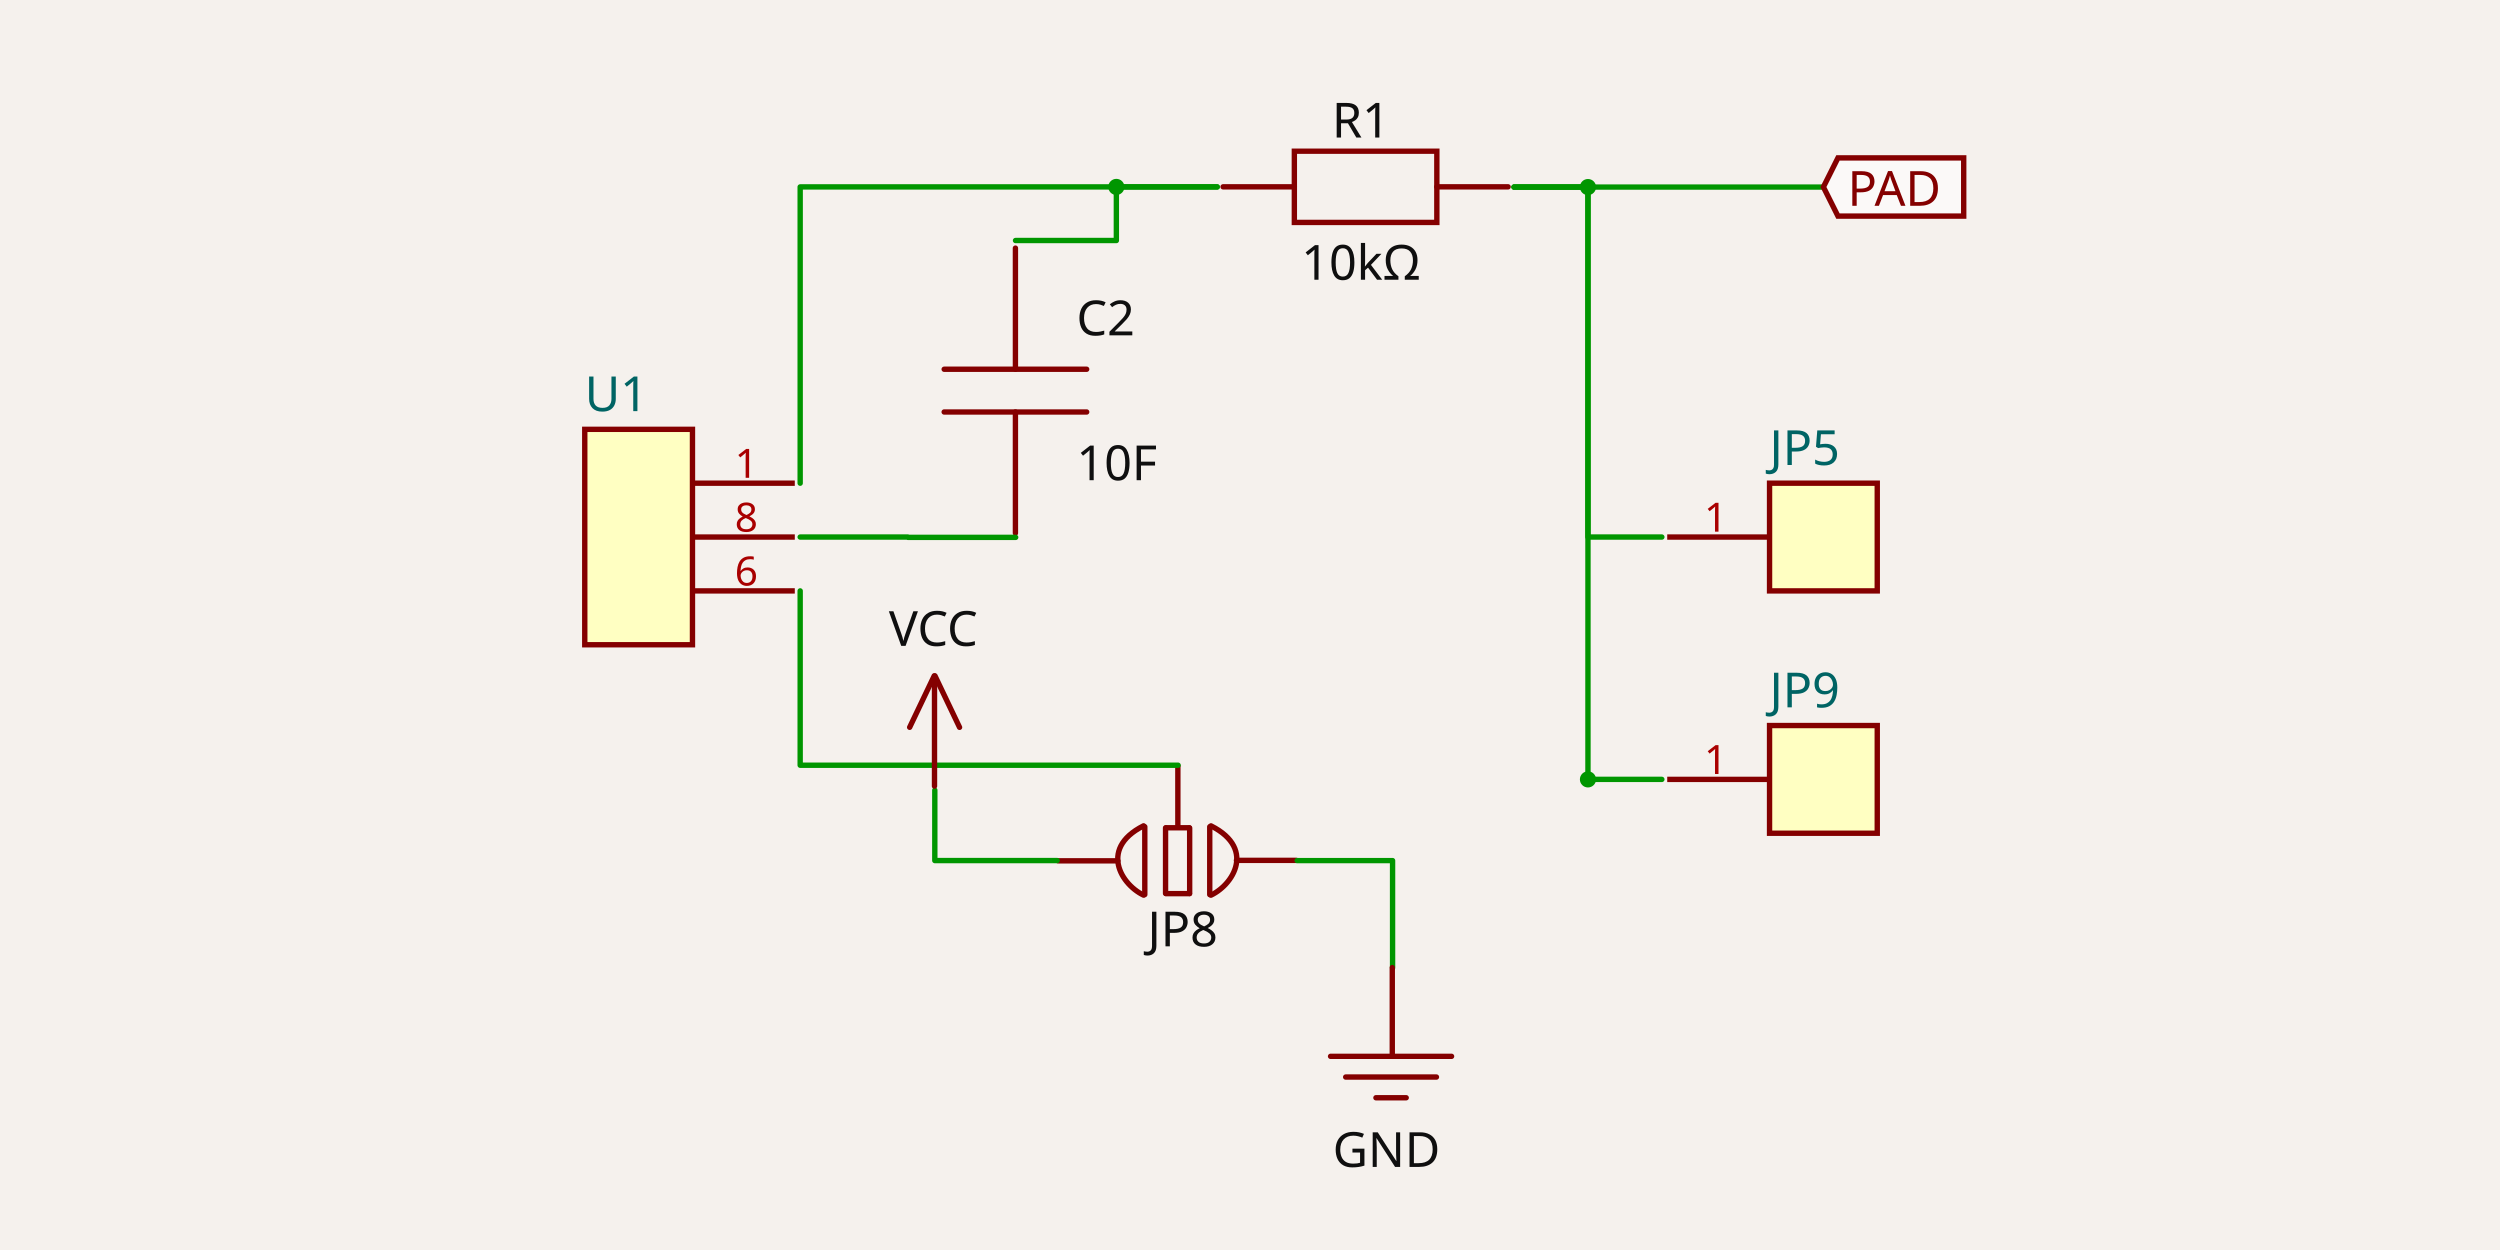
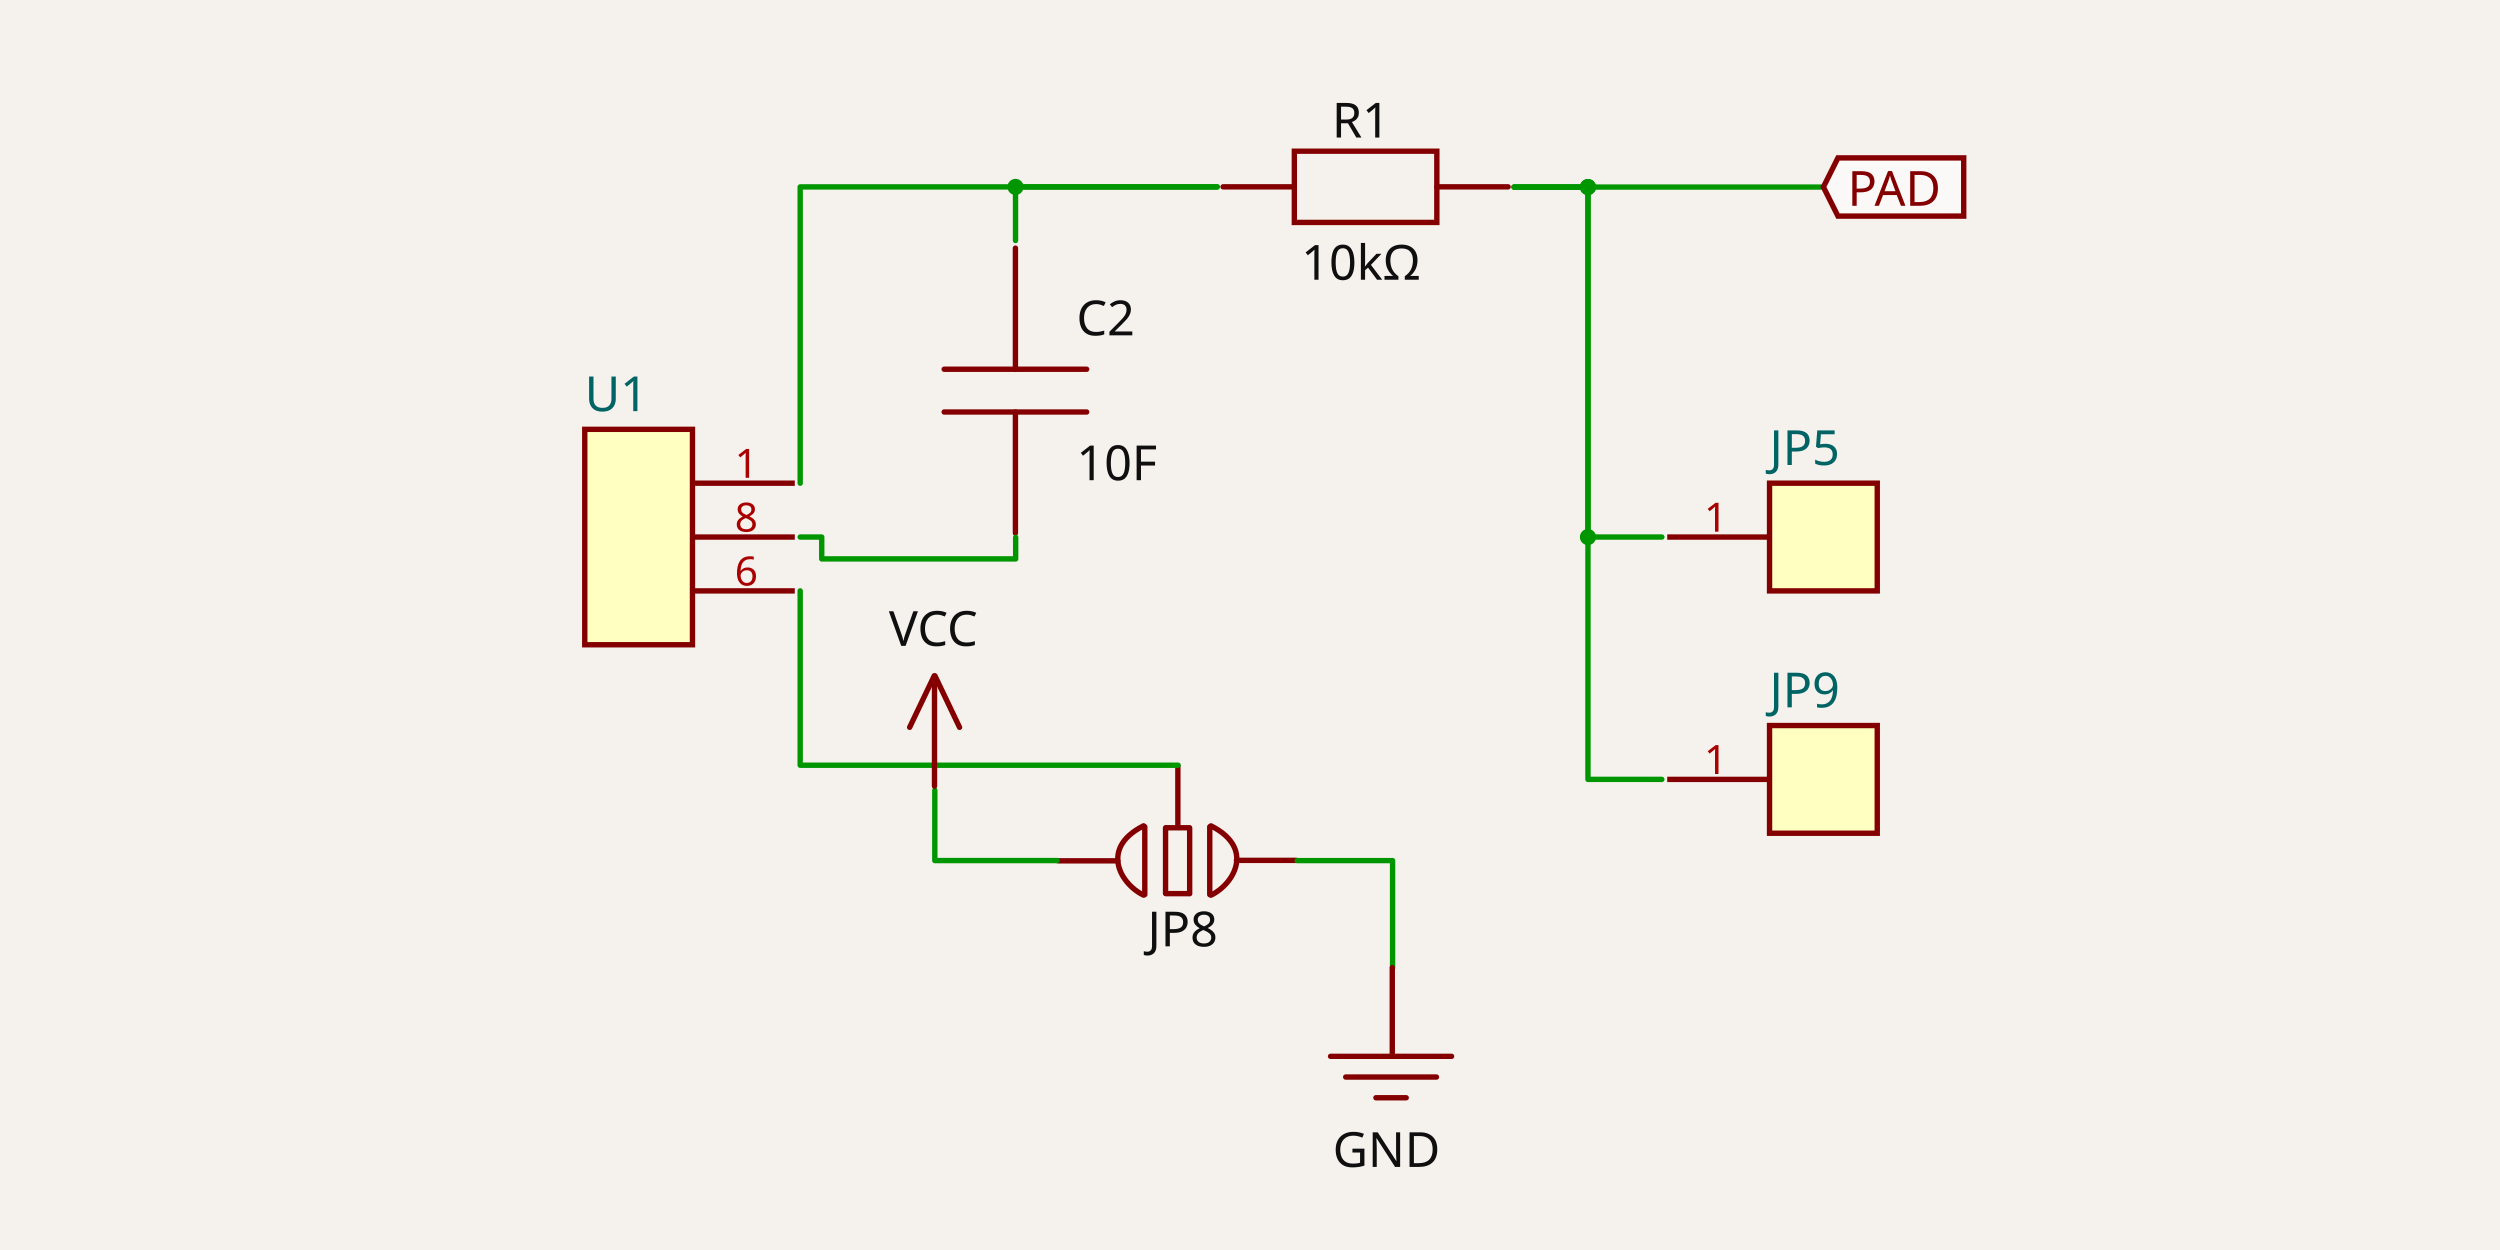
- <svg xmlns="http://www.w3.org/2000/svg" width="1200" height="600" style="background-color: rgb(245, 241, 237)" data-real-to-screen-transform="matrix(129.249378026,0,0,-129.249378026,306.5349788794,257.7821134881)" data-software-used-string="@tscircuit/core@0.0.571">
+ <svg xmlns="http://www.w3.org/2000/svg" width="1200" height="600" style="background-color: rgb(245, 241, 237)" data-real-to-screen-transform="matrix(129.249378026,0,0,-129.249378026,306.5349788794,257.7821134881)" data-software-used-string="@tscircuit/core@0.0.586">
  <style>
              .boundary { fill: rgb(245, 241, 237); }
              .schematic-boundary { fill: none; stroke: #fff; }
              .component { fill: none; stroke: rgb(132, 0, 0); }
              .chip { fill: rgb(255, 255, 194); stroke: rgb(132, 0, 0); }
              .component-pin { fill: none; stroke: rgb(132, 0, 0); }
              .trace:hover {
                filter: invert(1);
              }
              .trace:hover .trace-crossing-outline {
                opacity: 0;
              }
              .trace:hover .trace-junction {
                filter: invert(1);
              }
              .text { font-family: sans-serif; fill: rgb(0, 150, 0); }
              .pin-number { fill: rgb(169, 0, 0); }
              .port-label { fill: rgb(0, 100, 100); }
              .component-name { fill: rgb(0, 100, 100); }
            </style>
  <rect class="boundary" x="0" y="0" width="1200" height="600" />
  <g data-circuit-json-type="schematic_component" data-schematic-component-id="schematic_component_0">
    <rect class="component chip" x="280.685" y="206.082" width="51.7" height="103.4" stroke-width="2.585px" fill="rgb(255, 255, 194)" stroke="rgb(132, 0, 0)" />
    <rect class="component-overlay" x="280.685" y="206.082" width="51.7" height="103.4" fill="transparent" />
    <text x="280.685" y="326.284" fill="#006464" text-anchor="start" dominant-baseline="middle" font-family="sans-serif" font-size="23.265px" transform="rotate(0, 280.6851, 326.2843)" />
    <text x="280.685" y="189.28" fill="#006464" text-anchor="start" dominant-baseline="middle" font-family="sans-serif" font-size="23.265px" transform="rotate(0, 280.6851, 189.2799)">U1</text>
    <line class="component-pin" x1="381.5" y1="283.632" x2="332.385" y2="283.632" stroke-width="2.585px" />
+     <g data-schematic-port-id="source_port_0">
+       <rect x="381.5" y="281.047" width="5.17" height="5.17" opacity="0" />
+     </g>
    <text class="pin-number" x="358.235" y="281.047" style="font-family: sans-serif;" fill="rgb(169, 0, 0)" text-anchor="middle" dominant-baseline="auto" font-size="19.387px" transform="">6</text>
    <line class="component-pin" x1="381.5" y1="257.782" x2="332.385" y2="257.782" stroke-width="2.585px" />
+     <g data-schematic-port-id="source_port_1">
+       <rect x="381.5" y="255.197" width="5.17" height="5.17" opacity="0" />
+     </g>
    <text class="pin-number" x="358.235" y="255.197" style="font-family: sans-serif;" fill="rgb(169, 0, 0)" text-anchor="middle" dominant-baseline="auto" font-size="19.387px" transform="">8</text>
    <line class="component-pin" x1="381.5" y1="231.932" x2="332.385" y2="231.932" stroke-width="2.585px" />
+     <g data-schematic-port-id="source_port_2">
+       <rect x="381.5" y="229.347" width="5.17" height="5.17" opacity="0" />
+     </g>
    <text class="pin-number" x="358.235" y="229.347" style="font-family: sans-serif;" fill="rgb(169, 0, 0)" text-anchor="middle" dominant-baseline="auto" font-size="19.387px" transform="">1</text>
  </g>
  <g data-circuit-json-type="schematic_component" data-schematic-component-id="schematic_component_1">
    <rect class="component-overlay" x="453.206" y="119.106" width="68.394" height="136.789" fill="transparent" />
    <path d="M 487.403 119.106 L 487.403 177.241" stroke="rgb(132, 0, 0)" fill="none" stroke-width="2.585px" stroke-linecap="round" />
    <path d="M 487.403 197.759 L 487.403 255.894" stroke="rgb(132, 0, 0)" fill="none" stroke-width="2.585px" stroke-linecap="round" />
    <path d="M 453.206 177.241 L 521.6 177.241" stroke="rgb(132, 0, 0)" fill="none" stroke-width="2.585px" stroke-linecap="round" />
    <path d="M 453.206 197.759 L 521.6 197.759" stroke="rgb(132, 0, 0)" fill="none" stroke-width="2.585px" stroke-linecap="round" />
    <text x="516.709" y="160.951" fill="rgb(15, 15, 15)" font-family="sans-serif" text-anchor="start" dominant-baseline="auto" font-size="23.265px">C2</text>
    <text x="516.709" y="212.439" fill="rgb(15, 15, 15)" font-family="sans-serif" text-anchor="start" dominant-baseline="hanging" font-size="23.265px">10F</text>
  </g>
  <g data-circuit-json-type="schematic_component" data-schematic-component-id="schematic_component_2">
    <rect class="component-overlay" x="587.09" y="72.578" width="136.789" height="34.197" fill="transparent" />
    <path d="M 587.09 89.677 L 621.287 89.677" stroke="rgb(132, 0, 0)" fill="none" stroke-width="2.585px" stroke-linecap="round" />
    <path d="M 689.682 89.677 L 723.879 89.677" stroke="rgb(132, 0, 0)" fill="none" stroke-width="2.585px" stroke-linecap="round" />
    <path d="M 655.484 72.578 L 689.682 72.578 L 689.682 106.775 L 621.287 106.775 L 621.287 72.578 L 655.484 72.578" stroke="rgb(132, 0, 0)" fill="none" stroke-width="2.585px" stroke-linecap="round" />
    <text x="653.246" y="66.012" fill="rgb(15, 15, 15)" font-family="sans-serif" text-anchor="middle" dominant-baseline="auto" font-size="23.265px">R1</text>
    <text x="653.246" y="116.226" fill="rgb(15, 15, 15)" font-family="sans-serif" text-anchor="middle" dominant-baseline="hanging" font-size="23.265px">10kΩ</text>
  </g>
  <g data-circuit-json-type="schematic_component" data-schematic-component-id="schematic_component_3">
    <rect class="component chip" x="849.382" y="231.932" width="51.7" height="51.7" stroke-width="2.585px" fill="rgb(255, 255, 194)" stroke="rgb(132, 0, 0)" />
    <rect class="component-overlay" x="849.382" y="231.932" width="51.7" height="51.7" fill="transparent" />
    <text x="849.382" y="300.434" fill="#006464" text-anchor="start" dominant-baseline="middle" font-family="sans-serif" font-size="23.265px" transform="rotate(0, 849.3824, 300.4344)" />
    <text x="849.382" y="215.13" fill="#006464" text-anchor="start" dominant-baseline="middle" font-family="sans-serif" font-size="23.265px" transform="rotate(0, 849.3824, 215.1298)">JP5</text>
    <line class="component-pin" x1="800.268" y1="257.782" x2="849.382" y2="257.782" stroke-width="2.585px" />
+     <g data-schematic-port-id="source_port_7">
+       <rect x="795.098" y="255.197" width="5.17" height="5.17" opacity="0" />
+     </g>
    <text class="pin-number" x="823.532" y="255.197" style="font-family: sans-serif;" fill="rgb(169, 0, 0)" text-anchor="middle" dominant-baseline="auto" font-size="19.387px" transform="">1</text>
  </g>
  <g data-circuit-json-type="schematic_component" data-schematic-component-id="schematic_component_4">
    <rect class="component chip" x="849.382" y="348.257" width="51.7" height="51.7" stroke-width="2.585px" fill="rgb(255, 255, 194)" stroke="rgb(132, 0, 0)" />
    <rect class="component-overlay" x="849.382" y="348.257" width="51.7" height="51.7" fill="transparent" />
    <text x="849.382" y="416.759" fill="#006464" text-anchor="start" dominant-baseline="middle" font-family="sans-serif" font-size="23.265px" transform="rotate(0, 849.3824, 416.7588)" />
    <text x="849.382" y="331.454" fill="#006464" text-anchor="start" dominant-baseline="middle" font-family="sans-serif" font-size="23.265px" transform="rotate(0, 849.3824, 331.4543)">JP9</text>
    <line class="component-pin" x1="800.268" y1="374.107" x2="849.382" y2="374.107" stroke-width="2.585px" />
+     <g data-schematic-port-id="source_port_8">
+       <rect x="795.098" y="371.522" width="5.17" height="5.17" opacity="0" />
+     </g>
    <text class="pin-number" x="823.532" y="371.522" style="font-family: sans-serif;" fill="rgb(169, 0, 0)" text-anchor="middle" dominant-baseline="auto" font-size="19.387px" transform="">1</text>
  </g>
  <g data-circuit-json-type="schematic_component" data-schematic-component-id="schematic_component_5">
    <rect class="component-overlay" x="507.916" y="367.75" width="114.295" height="61.926" fill="transparent" />
    <path d="M 593.487 412.972 L 622.211 412.972" stroke="rgb(132, 0, 0)" fill="none" stroke-width="2.585px" stroke-linecap="round" />
    <path d="M 507.916 413.194 L 536.57 413.194" stroke="rgb(132, 0, 0)" fill="none" stroke-width="2.585px" stroke-linecap="round" />
    <path d="M 565.371 396.474 L 565.371 367.75" stroke="rgb(132, 0, 0)" fill="none" stroke-width="2.585px" stroke-linecap="round" />
    <path d="M 549.5 429.405 L 549.5 396.836" stroke="rgb(132, 0, 0)" fill="none" stroke-width="2.585px" stroke-linecap="round" />
    <path d="M 559.465 428.848 L 559.465 397.373" stroke="rgb(132, 0, 0)" fill="none" stroke-width="2.585px" stroke-linecap="round" />
    <path d="M 571.036 428.884 L 571.036 397.447" stroke="rgb(132, 0, 0)" fill="none" stroke-width="2.585px" stroke-linecap="round" />
    <path d="M 559.716 428.943 L 570.933 428.943" stroke="rgb(132, 0, 0)" fill="none" stroke-width="2.585px" stroke-linecap="round" />
    <path d="M 559.741 397.331 L 570.887 397.331" stroke="rgb(132, 0, 0)" fill="none" stroke-width="2.585px" stroke-linecap="round" />
    <path d="M 580.674 429.417 L 580.674 396.848" stroke="rgb(132, 0, 0)" fill="none" stroke-width="2.585px" stroke-linecap="round" />
    <path d="M 581.274 396.414 L 581.274 396.414 L 583.294 397.503 L 585.111 398.632 L 586.732 399.797 L 588.164 400.994 L 589.413 402.218 L 590.487 403.465 L 591.392 404.732 L 592.135 406.014 L 592.723 407.307 L 593.162 408.607 L 593.46 409.909 L 593.623 411.21 L 593.658 412.506 L 593.573 413.792 L 593.372 415.064 L 593.065 416.318 L 592.656 417.55 L 592.154 418.756 L 591.564 419.931 L 590.894 421.072 L 590.151 422.174 L 589.341 423.234 L 588.471 424.247 L 587.548 425.209 L 586.579 426.115 L 585.57 426.962 L 584.529 427.746 L 583.462 428.463 L 582.376 429.107 L 581.277 429.676 L 581.277 429.676" stroke="rgb(132, 0, 0)" fill="none" stroke-width="2.585px" stroke-linecap="round" />
    <path d="M 548.909 396.397 L 548.909 396.397 L 546.89 397.487 L 545.073 398.616 L 543.452 399.781 L 542.02 400.977 L 540.771 402.201 L 539.697 403.449 L 538.792 404.716 L 538.049 405.998 L 537.461 407.29 L 537.022 408.59 L 536.724 409.893 L 536.561 411.194 L 536.525 412.489 L 536.611 413.775 L 536.811 415.047 L 537.119 416.301 L 537.528 417.533 L 538.03 418.739 L 538.62 419.915 L 539.289 421.056 L 540.033 422.158 L 540.843 423.218 L 541.713 424.23 L 542.636 425.192 L 543.605 426.099 L 544.613 426.946 L 545.655 427.73 L 546.722 428.446 L 547.808 429.091 L 548.907 429.66 L 548.907 429.66" stroke="rgb(132, 0, 0)" fill="none" stroke-width="2.585px" stroke-linecap="round" />
    <text x="567.701" y="436.196" fill="rgb(15, 15, 15)" font-family="sans-serif" text-anchor="middle" dominant-baseline="hanging" font-size="23.265px">JP8</text>
  </g>
  <g class="trace" data-circuit-json-type="schematic_trace" data-schematic-trace-id="schematic_trace_0">
-     <path d="M 487.519 257.938 L 435.802 257.938 L 435.802 257.782 L 384.085 257.782" class="trace-invisible-hover-outline" stroke="rgb(0, 150, 0)" fill="none" stroke-width="20.68px" stroke-linecap="round" opacity="0" stroke-linejoin="round" />
-     <path d="M 487.519 257.938 L 435.802 257.938 L 435.802 257.782 L 384.085 257.782" stroke="rgb(0, 150, 0)" fill="none" stroke-width="2.585px" stroke-linecap="round" stroke-linejoin="round" />
+     <path d="M 487.519 257.938 L 487.519 268.282 L 394.428 268.282 L 394.428 257.782 L 384.085 257.782" class="trace-invisible-hover-outline" stroke="rgb(0, 150, 0)" fill="none" stroke-width="20.68px" stroke-linecap="round" opacity="0" stroke-linejoin="round" />
+     <path d="M 487.519 257.938 L 487.519 268.282 L 394.428 268.282 L 394.428 257.782 L 384.085 257.782" stroke="rgb(0, 150, 0)" fill="none" stroke-width="2.585px" stroke-linecap="round" stroke-linejoin="round" />
  </g>
  <g class="trace" data-circuit-json-type="schematic_trace" data-schematic-trace-id="schematic_trace_1">
-     <path d="M 487.449 115.451 L 535.852 115.451 L 535.852 89.723 L 584.254 89.723" class="trace-invisible-hover-outline" stroke="rgb(0, 150, 0)" fill="none" stroke-width="20.68px" stroke-linecap="round" opacity="0" stroke-linejoin="round" />
-     <path d="M 487.449 115.451 L 535.852 115.451 L 535.852 89.723 L 584.254 89.723" stroke="rgb(0, 150, 0)" fill="none" stroke-width="2.585px" stroke-linecap="round" stroke-linejoin="round" />
+     <path d="M 487.449 115.451 L 487.449 89.723 L 584.254 89.723" class="trace-invisible-hover-outline" stroke="rgb(0, 150, 0)" fill="none" stroke-width="20.68px" stroke-linecap="round" opacity="0" stroke-linejoin="round" />
+     <path d="M 487.449 115.451 L 487.449 89.723 L 584.254 89.723" stroke="rgb(0, 150, 0)" fill="none" stroke-width="2.585px" stroke-linecap="round" stroke-linejoin="round" />
  </g>
  <g class="trace" data-circuit-json-type="schematic_trace" data-schematic-trace-id="schematic_trace_2">
    <path d="M 584.254 89.723 L 384.085 89.723 L 384.085 231.932" class="trace-invisible-hover-outline" stroke="rgb(0, 150, 0)" fill="none" stroke-width="20.68px" stroke-linecap="round" opacity="0" stroke-linejoin="round" />
    <path d="M 584.254 89.723 L 384.085 89.723 L 384.085 231.932" stroke="rgb(0, 150, 0)" fill="none" stroke-width="2.585px" stroke-linecap="round" stroke-linejoin="round" />
-     <circle cx="535.852" cy="89.723" r="3.877" class="trace-junction" fill="rgb(0, 150, 0)" />
+     <circle cx="487.449" cy="89.723" r="3.877" class="trace-junction" fill="rgb(0, 150, 0)" />
  </g>
  <g class="trace" data-circuit-json-type="schematic_trace" data-schematic-trace-id="schematic_trace_3">
    <path d="M 726.762 89.793 L 875.232 89.793 L 875.232 89.758" class="trace-invisible-hover-outline" stroke="rgb(0, 150, 0)" fill="none" stroke-width="20.68px" stroke-linecap="round" opacity="0" stroke-linejoin="round" />
    <path d="M 726.762 89.793 L 875.232 89.793 L 875.232 89.758" stroke="rgb(0, 150, 0)" fill="none" stroke-width="2.585px" stroke-linecap="round" stroke-linejoin="round" />
  </g>
  <g class="trace" data-circuit-json-type="schematic_trace" data-schematic-trace-id="schematic_trace_4">
    <path d="M 797.683 257.782 L 762.222 257.782 L 762.222 89.793 L 726.762 89.793" class="trace-invisible-hover-outline" stroke="rgb(0, 150, 0)" fill="none" stroke-width="20.68px" stroke-linecap="round" opacity="0" stroke-linejoin="round" />
    <path d="M 797.683 257.782 L 762.222 257.782 L 762.222 89.793 L 726.762 89.793" stroke="rgb(0, 150, 0)" fill="none" stroke-width="2.585px" stroke-linecap="round" stroke-linejoin="round" />
    <circle cx="762.222" cy="89.793" r="3.877" class="trace-junction" fill="rgb(0, 150, 0)" />
  </g>
  <g class="trace" data-circuit-json-type="schematic_trace" data-schematic-trace-id="schematic_trace_5">
    <path d="M 797.683 374.107 L 762.222 374.107 L 762.222 89.793 L 726.762 89.793" class="trace-invisible-hover-outline" stroke="rgb(0, 150, 0)" fill="none" stroke-width="20.68px" stroke-linecap="round" opacity="0" stroke-linejoin="round" />
    <path d="M 797.683 374.107 L 762.222 374.107 L 762.222 89.793 L 726.762 89.793" stroke="rgb(0, 150, 0)" fill="none" stroke-width="2.585px" stroke-linecap="round" stroke-linejoin="round" />
-     <circle cx="762.222" cy="374.107" r="3.877" class="trace-junction" fill="rgb(0, 150, 0)" />
+     <circle cx="762.222" cy="89.793" r="3.877" class="trace-junction" fill="rgb(0, 150, 0)" />
+     <circle cx="762.222" cy="257.782" r="3.877" class="trace-junction" fill="rgb(0, 150, 0)" />
  </g>
  <g class="trace" data-circuit-json-type="schematic_trace" data-schematic-trace-id="schematic_trace_6">
    <path d="M 565.485 367.308 L 384.085 367.308 L 384.085 283.632" class="trace-invisible-hover-outline" stroke="rgb(0, 150, 0)" fill="none" stroke-width="20.68px" stroke-linecap="round" opacity="0" stroke-linejoin="round" />
    <path d="M 565.485 367.308 L 384.085 367.308 L 384.085 283.632" stroke="rgb(0, 150, 0)" fill="none" stroke-width="2.585px" stroke-linecap="round" stroke-linejoin="round" />
  </g>
  <g class="trace" data-circuit-json-type="schematic_trace" data-schematic-trace-id="schematic_trace_7">
    <path d="M 507.414 413.07 L 448.709 413.07 L 448.709 379.277" class="trace-invisible-hover-outline" stroke="rgb(0, 150, 0)" fill="none" stroke-width="20.68px" stroke-linecap="round" opacity="0" stroke-linejoin="round" />
    <path d="M 507.414 413.07 L 448.709 413.07 L 448.709 379.277" stroke="rgb(0, 150, 0)" fill="none" stroke-width="2.585px" stroke-linecap="round" stroke-linejoin="round" />
  </g>
  <g class="trace" data-circuit-json-type="schematic_trace" data-schematic-trace-id="schematic_trace_8">
    <path d="M 622.653 413.087 L 668.433 413.087 L 668.433 464.581" class="trace-invisible-hover-outline" stroke="rgb(0, 150, 0)" fill="none" stroke-width="20.68px" stroke-linecap="round" opacity="0" stroke-linejoin="round" />
    <path d="M 622.653 413.087 L 668.433 413.087 L 668.433 464.581" stroke="rgb(0, 150, 0)" fill="none" stroke-width="2.585px" stroke-linecap="round" stroke-linejoin="round" />
+   </g>
+   <g class="schematic-port-hover" data-schematic-port-id="source_port_0">
+     <circle cx="384.085" cy="283.632" r="5.17" fill="red" opacity="0" />
+   </g>
+   <g class="schematic-port-hover" data-schematic-port-id="source_port_1">
+     <circle cx="384.085" cy="257.782" r="5.17" fill="red" opacity="0" />
+   </g>
+   <g class="schematic-port-hover" data-schematic-port-id="source_port_2">
+     <circle cx="384.085" cy="231.932" r="5.17" fill="red" opacity="0" />
+   </g>
+   <g class="schematic-port-hover" data-schematic-port-id="source_port_3">
+     <circle cx="487.519" cy="257.938" r="5.17" fill="red" opacity="0" />
+   </g>
+   <g class="schematic-port-hover" data-schematic-port-id="source_port_4">
+     <circle cx="487.449" cy="115.451" r="5.17" fill="red" opacity="0" />
+   </g>
+   <g class="schematic-port-hover" data-schematic-port-id="source_port_5">
+     <circle cx="584.254" cy="89.723" r="5.17" fill="red" opacity="0" />
+   </g>
+   <g class="schematic-port-hover" data-schematic-port-id="source_port_6">
+     <circle cx="726.762" cy="89.793" r="5.17" fill="red" opacity="0" />
+   </g>
+   <g class="schematic-port-hover" data-schematic-port-id="source_port_7">
+     <circle cx="797.683" cy="257.782" r="5.17" fill="red" opacity="0" />
+   </g>
+   <g class="schematic-port-hover" data-schematic-port-id="source_port_8">
+     <circle cx="797.683" cy="374.107" r="5.17" fill="red" opacity="0" />
+   </g>
+   <g class="schematic-port-hover" data-schematic-port-id="source_port_9">
+     <circle cx="622.653" cy="413.087" r="5.17" fill="red" opacity="0" />
+   </g>
+   <g class="schematic-port-hover" data-schematic-port-id="source_port_10">
+     <circle cx="565.485" cy="367.308" r="5.17" fill="red" opacity="0" />
+   </g>
+   <g class="schematic-port-hover" data-schematic-port-id="source_port_11">
+     <circle cx="507.414" cy="413.07" r="5.17" fill="red" opacity="0" />
  </g>
  <path class="net-label" d="     M 875.232,89.758     L 882.212,75.799     L 942.58,75.799     L 942.58,103.717     L 882.212,103.717     Z   " fill="rgba(255, 255, 255, 0.6)" stroke="rgb(132, 0, 0)" stroke-width="2.585px" />
  <text class="net-label-text" x="886.865" y="89.758" fill="rgb(132, 0, 0)" text-anchor="start" dominant-baseline="central" font-family="sans-serif" font-variant-numeric="tabular-nums" font-size="23.265px" transform="">PAD</text>
  <rect class="component-overlay" x="436.639" y="324.409" width="23.947" height="52.936" fill="transparent" />
  <path d="M 448.424 324.409 L 436.639 349.105" stroke="rgb(132, 0, 0)" fill="none" stroke-width="2.585px" stroke-linecap="round" />
  <path d="M 448.802 324.422 L 460.587 349.118" stroke="rgb(132, 0, 0)" fill="none" stroke-width="2.585px" stroke-linecap="round" />
  <path d="M 448.56 325.061 L 448.56 377.345" stroke="rgb(132, 0, 0)" fill="none" stroke-width="2.585px" stroke-linecap="round" />
  <text x="447.982" y="316.835" fill="rgb(15, 15, 15)" font-family="sans-serif" text-anchor="middle" dominant-baseline="ideographic" font-size="23.265px">VCC</text>
  <rect class="component-overlay" x="638.675" y="464.441" width="58.074" height="62.483" fill="transparent" />
  <path d="M 668.293 464.441 L 668.293 507.046" stroke="rgb(132, 0, 0)" fill="none" stroke-width="2.585px" stroke-linecap="round" />
  <path d="M 638.675 507.042 L 696.749 507.042" stroke="rgb(132, 0, 0)" fill="none" stroke-width="2.585px" stroke-linecap="round" />
  <path d="M 645.934 516.983 L 689.49 516.983" stroke="rgb(132, 0, 0)" fill="none" stroke-width="2.585px" stroke-linecap="round" />
  <path d="M 660.453 526.924 L 674.971 526.924" stroke="rgb(132, 0, 0)" fill="none" stroke-width="2.585px" stroke-linecap="round" />
  <text x="665.509" y="542.063" fill="rgb(15, 15, 15)" font-family="sans-serif" text-anchor="middle" dominant-baseline="hanging" font-size="23.265px">GND</text>
</svg>
